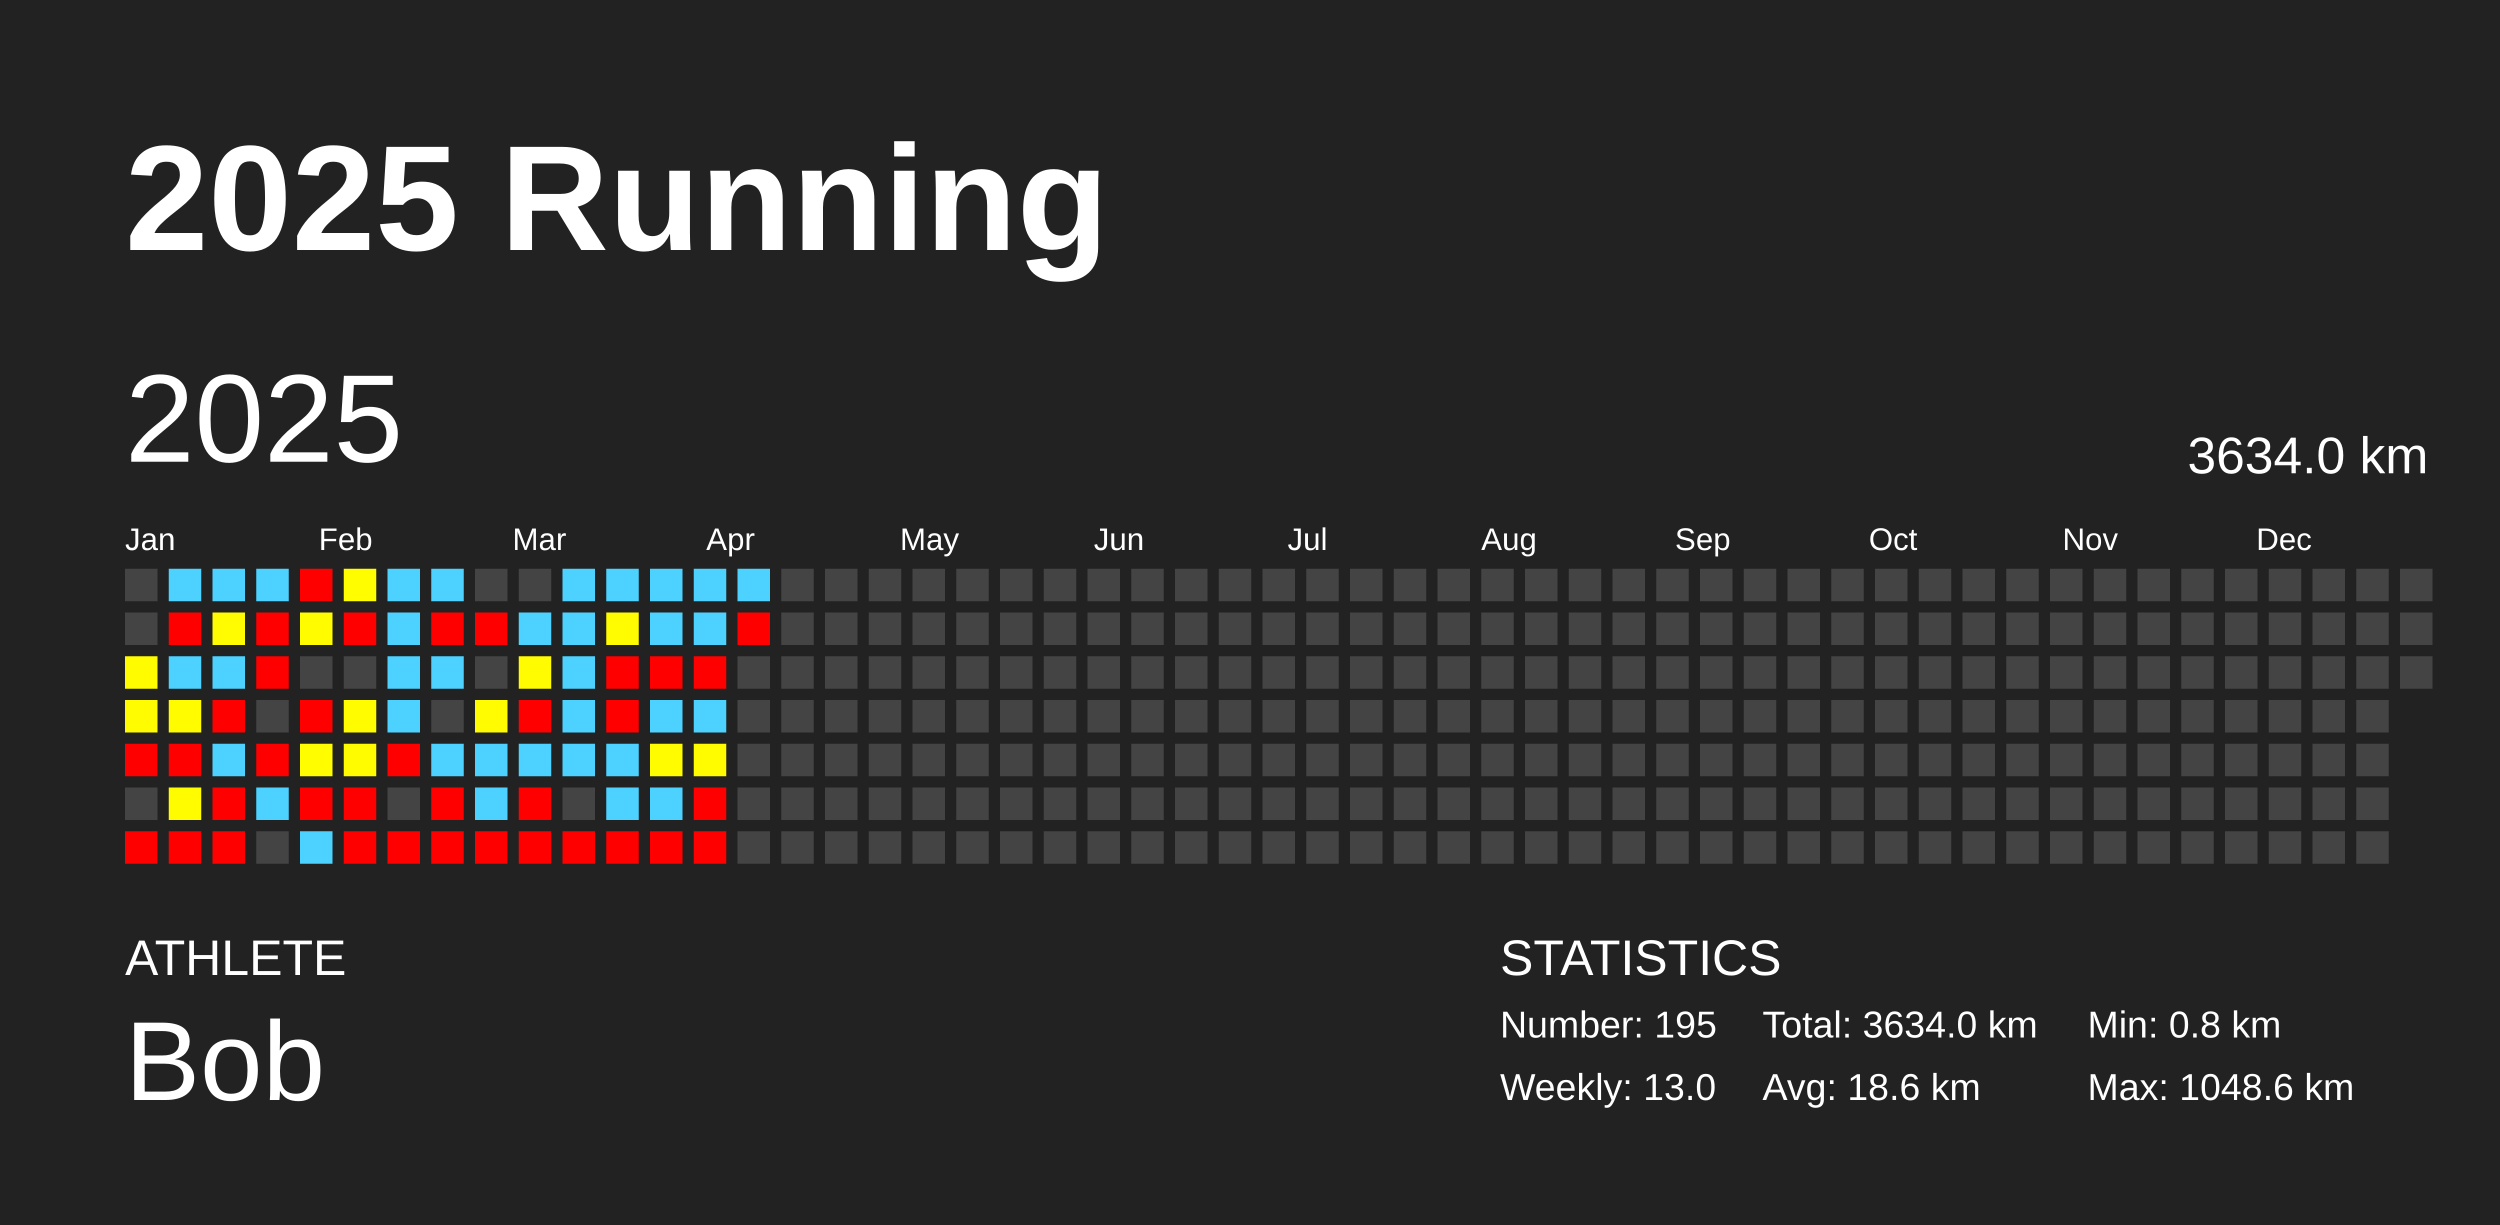
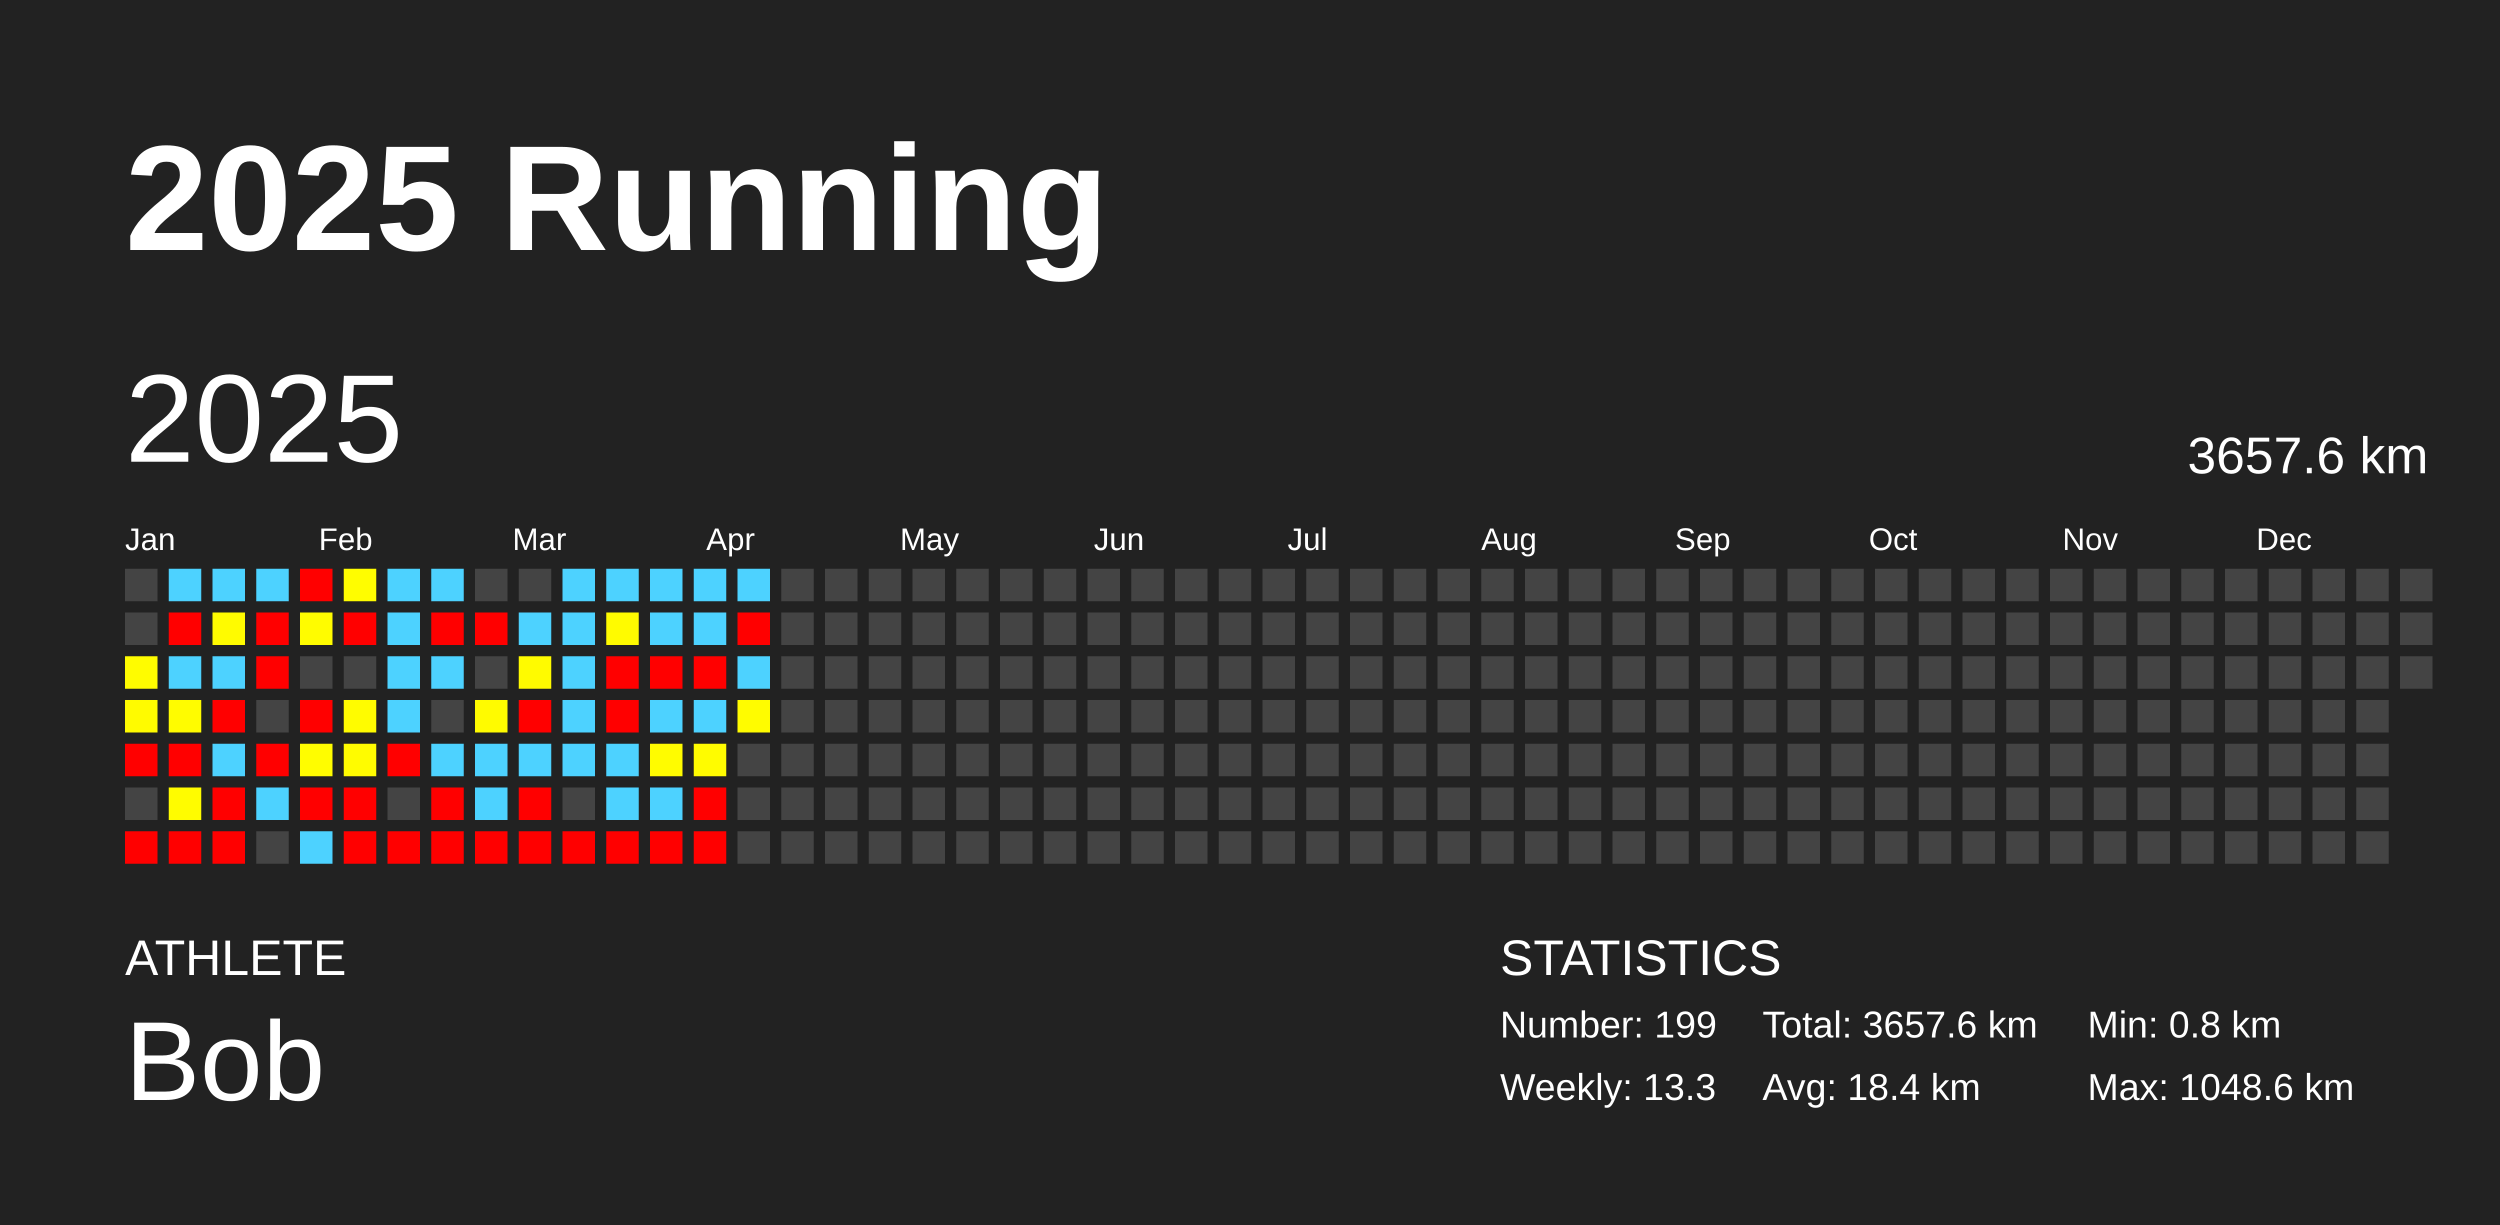
<svg xmlns="http://www.w3.org/2000/svg" baseProfile="full" height="98mm" version="1.1" viewBox="0,0,200,98" width="200mm">
  <defs />
  <rect fill="#222222" height="98" width="200" x="0" y="0" />
  <text fill="#FFFFFF" style="font-size:12px; font-family:Arial; font-weight:bold;" x="10" y="20">2025 Running</text>
  <text fill="#FFFFFF" style="font-size:4px; font-family:Arial" x="10" y="78">ATHLETE</text>
  <text fill="#FFFFFF" style="font-size:9px; font-family:Arial" x="10" y="88">Bob</text>
  <text fill="#FFFFFF" style="font-size:4px; font-family:Arial" x="120" y="78">STATISTICS</text>
-   <text fill="#FFFFFF" style="font-size:3px; font-family:Arial" x="120" y="83">Number: 195</text>
-   <text fill="#FFFFFF" style="font-size:3px; font-family:Arial" x="120" y="88">Weekly: 13.0</text>
-   <text fill="#FFFFFF" style="font-size:3px; font-family:Arial" x="141" y="83">Total: 3634.0 km</text>
-   <text fill="#FFFFFF" style="font-size:3px; font-family:Arial" x="141" y="88">Avg: 18.6 km</text>
+   <text fill="#FFFFFF" style="font-size:3px; font-family:Arial" x="120" y="83">Number: 199</text>
+   <text fill="#FFFFFF" style="font-size:3px; font-family:Arial" x="120" y="88">Weekly: 13.3</text>
+   <text fill="#FFFFFF" style="font-size:3px; font-family:Arial" x="141" y="83">Total: 3657.6 km</text>
+   <text fill="#FFFFFF" style="font-size:3px; font-family:Arial" x="141" y="88">Avg: 18.4 km</text>
  <text fill="#FFFFFF" style="font-size:3px; font-family:Arial" x="167" y="83">Min: 0.8 km</text>
  <text fill="#FFFFFF" style="font-size:3px; font-family:Arial" x="167" y="88">Max: 1048.6 km</text>
  <text dominant-baseline="hanging" fill="#FFFFFF" style="font-size:10.0px; font-family:Arial;" x="10" y="30">2025</text>
-   <text dominant-baseline="hanging" fill="#FFFFFF" style="font-size:4.125px; font-family:Arial;" x="175" y="35">3634.0 km</text>
+   <text dominant-baseline="hanging" fill="#FFFFFF" style="font-size:4.125px; font-family:Arial;" x="175" y="35">3657.6 km</text>
  <text fill="#FFFFFF" style="font-size:2.5px; font-family:Arial" x="10.0" y="44">Jan</text>
  <text fill="#FFFFFF" style="font-size:2.5px; font-family:Arial" x="25.5" y="44">Feb</text>
  <text fill="#FFFFFF" style="font-size:2.5px; font-family:Arial" x="41.0" y="44">Mar</text>
  <text fill="#FFFFFF" style="font-size:2.5px; font-family:Arial" x="56.5" y="44">Apr</text>
  <text fill="#FFFFFF" style="font-size:2.5px; font-family:Arial" x="72.0" y="44">May</text>
  <text fill="#FFFFFF" style="font-size:2.5px; font-family:Arial" x="87.5" y="44">Jun</text>
  <text fill="#FFFFFF" style="font-size:2.5px; font-family:Arial" x="103.0" y="44">Jul</text>
  <text fill="#FFFFFF" style="font-size:2.5px; font-family:Arial" x="118.5" y="44">Aug</text>
  <text fill="#FFFFFF" style="font-size:2.5px; font-family:Arial" x="134.0" y="44">Sep</text>
  <text fill="#FFFFFF" style="font-size:2.5px; font-family:Arial" x="149.5" y="44">Oct</text>
  <text fill="#FFFFFF" style="font-size:2.5px; font-family:Arial" x="165.0" y="44">Nov</text>
  <text fill="#FFFFFF" style="font-size:2.5px; font-family:Arial" x="180.5" y="44">Dec</text>
  <rect fill="#444444" height="2.6" width="2.6" x="10.0" y="45.5" />
  <rect fill="#444444" height="2.6" width="2.6" x="10.0" y="49.0" />
  <rect fill="#fffc00" height="2.6" width="2.6" x="10.0" y="52.5" />
  <rect fill="#fffb00" height="2.6" width="2.6" x="10.0" y="56.0" />
  <rect fill="red" height="2.6" width="2.6" x="10.0" y="59.5" />
  <rect fill="#444444" height="2.6" width="2.6" x="10.0" y="63.0" />
  <rect fill="red" height="2.6" width="2.6" x="10.0" y="66.5" />
  <rect fill="#4dd2ff" height="2.6" width="2.6" x="13.5" y="45.5" />
  <rect fill="red" height="2.6" width="2.6" x="13.5" y="49.0" />
  <rect fill="#4dd2ff" height="2.6" width="2.6" x="13.5" y="52.5" />
  <rect fill="#fffc00" height="2.6" width="2.6" x="13.5" y="56.0" />
  <rect fill="red" height="2.6" width="2.6" x="13.5" y="59.5" />
  <rect fill="#fffc00" height="2.6" width="2.6" x="13.5" y="63.0" />
  <rect fill="red" height="2.6" width="2.6" x="13.5" y="66.5" />
  <rect fill="#4dd2ff" height="2.6" width="2.6" x="17.0" y="45.5" />
  <rect fill="#fffb00" height="2.6" width="2.6" x="17.0" y="49.0" />
  <rect fill="#4dd2ff" height="2.6" width="2.6" x="17.0" y="52.5" />
  <rect fill="red" height="2.6" width="2.6" x="17.0" y="56.0" />
  <rect fill="#4dd2ff" height="2.6" width="2.6" x="17.0" y="59.5" />
  <rect fill="red" height="2.6" width="2.6" x="17.0" y="63.0" />
  <rect fill="red" height="2.6" width="2.6" x="17.0" y="66.5" />
  <rect fill="#4dd2ff" height="2.6" width="2.6" x="20.5" y="45.5" />
  <rect fill="red" height="2.6" width="2.6" x="20.5" y="49.0" />
  <rect fill="red" height="2.6" width="2.6" x="20.5" y="52.5" />
  <rect fill="#444444" height="2.6" width="2.6" x="20.5" y="56.0" />
  <rect fill="red" height="2.6" width="2.6" x="20.5" y="59.5" />
  <rect fill="#4dd2ff" height="2.6" width="2.6" x="20.5" y="63.0" />
  <rect fill="#444444" height="2.6" width="2.6" x="20.5" y="66.5" />
  <rect fill="red" height="2.6" width="2.6" x="24.0" y="45.5" />
  <rect fill="#fffc00" height="2.6" width="2.6" x="24.0" y="49.0" />
  <rect fill="#444444" height="2.6" width="2.6" x="24.0" y="52.5" />
  <rect fill="red" height="2.6" width="2.6" x="24.0" y="56.0" />
  <rect fill="#fffd00" height="2.6" width="2.6" x="24.0" y="59.5" />
  <rect fill="red" height="2.6" width="2.6" x="24.0" y="63.0" />
  <rect fill="#4dd2ff" height="2.6" width="2.6" x="24.0" y="66.5" />
  <rect fill="#fffd00" height="2.6" width="2.6" x="27.5" y="45.5" />
  <rect fill="red" height="2.6" width="2.6" x="27.5" y="49.0" />
  <rect fill="#444444" height="2.6" width="2.6" x="27.5" y="52.5" />
  <rect fill="#fffc00" height="2.6" width="2.6" x="27.5" y="56.0" />
  <rect fill="#fffc00" height="2.6" width="2.6" x="27.5" y="59.5" />
  <rect fill="red" height="2.6" width="2.6" x="27.5" y="63.0" />
  <rect fill="red" height="2.6" width="2.6" x="27.5" y="66.5" />
  <rect fill="#4dd2ff" height="2.6" width="2.6" x="31.0" y="45.5" />
  <rect fill="#4dd2ff" height="2.6" width="2.6" x="31.0" y="49.0" />
  <rect fill="#4dd2ff" height="2.6" width="2.6" x="31.0" y="52.5" />
  <rect fill="#4dd2ff" height="2.6" width="2.6" x="31.0" y="56.0" />
  <rect fill="red" height="2.6" width="2.6" x="31.0" y="59.5" />
  <rect fill="#444444" height="2.6" width="2.6" x="31.0" y="63.0" />
  <rect fill="red" height="2.6" width="2.6" x="31.0" y="66.5" />
  <rect fill="#4dd2ff" height="2.6" width="2.6" x="34.5" y="45.5" />
  <rect fill="red" height="2.6" width="2.6" x="34.5" y="49.0" />
  <rect fill="#4dd2ff" height="2.6" width="2.6" x="34.5" y="52.5" />
  <rect fill="#444444" height="2.6" width="2.6" x="34.5" y="56.0" />
  <rect fill="#4dd2ff" height="2.6" width="2.6" x="34.5" y="59.5" />
  <rect fill="red" height="2.6" width="2.6" x="34.5" y="63.0" />
  <rect fill="red" height="2.6" width="2.6" x="34.5" y="66.5" />
  <rect fill="#444444" height="2.6" width="2.6" x="38.0" y="45.5" />
  <rect fill="red" height="2.6" width="2.6" x="38.0" y="49.0" />
  <rect fill="#444444" height="2.6" width="2.6" x="38.0" y="52.5" />
  <rect fill="#fffb00" height="2.6" width="2.6" x="38.0" y="56.0" />
  <rect fill="#4dd2ff" height="2.6" width="2.6" x="38.0" y="59.5" />
  <rect fill="#4dd2ff" height="2.6" width="2.6" x="38.0" y="63.0" />
  <rect fill="red" height="2.6" width="2.6" x="38.0" y="66.5" />
  <rect fill="#444444" height="2.6" width="2.6" x="41.5" y="45.5" />
  <rect fill="#4dd2ff" height="2.6" width="2.6" x="41.5" y="49.0" />
  <rect fill="#fffb00" height="2.6" width="2.6" x="41.5" y="52.5" />
  <rect fill="red" height="2.6" width="2.6" x="41.5" y="56.0" />
  <rect fill="#4dd2ff" height="2.6" width="2.6" x="41.5" y="59.5" />
  <rect fill="red" height="2.6" width="2.6" x="41.5" y="63.0" />
  <rect fill="red" height="2.6" width="2.6" x="41.5" y="66.5" />
  <rect fill="#4dd2ff" height="2.6" width="2.6" x="45.0" y="45.5" />
  <rect fill="#4dd2ff" height="2.6" width="2.6" x="45.0" y="49.0" />
  <rect fill="#4dd2ff" height="2.6" width="2.6" x="45.0" y="52.5" />
  <rect fill="#4dd2ff" height="2.6" width="2.6" x="45.0" y="56.0" />
  <rect fill="#4dd2ff" height="2.6" width="2.6" x="45.0" y="59.5" />
  <rect fill="#444444" height="2.6" width="2.6" x="45.0" y="63.0" />
  <rect fill="red" height="2.6" width="2.6" x="45.0" y="66.5" />
  <rect fill="#4dd2ff" height="2.6" width="2.6" x="48.5" y="45.5" />
  <rect fill="#fffb00" height="2.6" width="2.6" x="48.5" y="49.0" />
  <rect fill="red" height="2.6" width="2.6" x="48.5" y="52.5" />
  <rect fill="red" height="2.6" width="2.6" x="48.5" y="56.0" />
  <rect fill="#4dd2ff" height="2.6" width="2.6" x="48.5" y="59.5" />
  <rect fill="#4dd2ff" height="2.6" width="2.6" x="48.5" y="63.0" />
  <rect fill="red" height="2.6" width="2.6" x="48.5" y="66.5" />
  <rect fill="#4dd2ff" height="2.6" width="2.6" x="52.0" y="45.5" />
  <rect fill="#4dd2ff" height="2.6" width="2.6" x="52.0" y="49.0" />
  <rect fill="red" height="2.6" width="2.6" x="52.0" y="52.5" />
  <rect fill="#4dd2ff" height="2.6" width="2.6" x="52.0" y="56.0" />
  <rect fill="#fffc00" height="2.6" width="2.6" x="52.0" y="59.5" />
  <rect fill="#4dd2ff" height="2.6" width="2.6" x="52.0" y="63.0" />
  <rect fill="red" height="2.6" width="2.6" x="52.0" y="66.5" />
  <rect fill="#4dd2ff" height="2.6" width="2.6" x="55.5" y="45.5" />
  <rect fill="#4dd2ff" height="2.6" width="2.6" x="55.5" y="49.0" />
  <rect fill="red" height="2.6" width="2.6" x="55.5" y="52.5" />
  <rect fill="#4dd2ff" height="2.6" width="2.6" x="55.5" y="56.0" />
  <rect fill="#fffc00" height="2.6" width="2.6" x="55.5" y="59.5" />
  <rect fill="red" height="2.6" width="2.6" x="55.5" y="63.0" />
  <rect fill="red" height="2.6" width="2.6" x="55.5" y="66.5" />
  <rect fill="#4dd2ff" height="2.6" width="2.6" x="59.0" y="45.5" />
  <rect fill="red" height="2.6" width="2.6" x="59.0" y="49.0" />
-   <rect fill="#444444" height="2.6" width="2.6" x="59.0" y="52.5" />
-   <rect fill="#444444" height="2.6" width="2.6" x="59.0" y="56.0" />
+   <rect fill="#4dd2ff" height="2.6" width="2.6" x="59.0" y="52.5" />
+   <rect fill="#fffc00" height="2.6" width="2.6" x="59.0" y="56.0" />
  <rect fill="#444444" height="2.6" width="2.6" x="59.0" y="59.5" />
  <rect fill="#444444" height="2.6" width="2.6" x="59.0" y="63.0" />
  <rect fill="#444444" height="2.6" width="2.6" x="59.0" y="66.5" />
  <rect fill="#444444" height="2.6" width="2.6" x="62.5" y="45.5" />
  <rect fill="#444444" height="2.6" width="2.6" x="62.5" y="49.0" />
  <rect fill="#444444" height="2.6" width="2.6" x="62.5" y="52.5" />
  <rect fill="#444444" height="2.6" width="2.6" x="62.5" y="56.0" />
  <rect fill="#444444" height="2.6" width="2.6" x="62.5" y="59.5" />
  <rect fill="#444444" height="2.6" width="2.6" x="62.5" y="63.0" />
  <rect fill="#444444" height="2.6" width="2.6" x="62.5" y="66.5" />
  <rect fill="#444444" height="2.6" width="2.6" x="66.0" y="45.5" />
  <rect fill="#444444" height="2.6" width="2.6" x="66.0" y="49.0" />
  <rect fill="#444444" height="2.6" width="2.6" x="66.0" y="52.5" />
  <rect fill="#444444" height="2.6" width="2.6" x="66.0" y="56.0" />
  <rect fill="#444444" height="2.6" width="2.6" x="66.0" y="59.5" />
  <rect fill="#444444" height="2.6" width="2.6" x="66.0" y="63.0" />
  <rect fill="#444444" height="2.6" width="2.6" x="66.0" y="66.5" />
  <rect fill="#444444" height="2.6" width="2.6" x="69.5" y="45.5" />
  <rect fill="#444444" height="2.6" width="2.6" x="69.5" y="49.0" />
  <rect fill="#444444" height="2.6" width="2.6" x="69.5" y="52.5" />
  <rect fill="#444444" height="2.6" width="2.6" x="69.5" y="56.0" />
  <rect fill="#444444" height="2.6" width="2.6" x="69.5" y="59.5" />
  <rect fill="#444444" height="2.6" width="2.6" x="69.5" y="63.0" />
  <rect fill="#444444" height="2.6" width="2.6" x="69.5" y="66.5" />
  <rect fill="#444444" height="2.6" width="2.6" x="73.0" y="45.5" />
  <rect fill="#444444" height="2.6" width="2.6" x="73.0" y="49.0" />
  <rect fill="#444444" height="2.6" width="2.6" x="73.0" y="52.5" />
  <rect fill="#444444" height="2.6" width="2.6" x="73.0" y="56.0" />
  <rect fill="#444444" height="2.6" width="2.6" x="73.0" y="59.5" />
  <rect fill="#444444" height="2.6" width="2.6" x="73.0" y="63.0" />
  <rect fill="#444444" height="2.6" width="2.6" x="73.0" y="66.5" />
  <rect fill="#444444" height="2.6" width="2.6" x="76.5" y="45.5" />
  <rect fill="#444444" height="2.6" width="2.6" x="76.5" y="49.0" />
  <rect fill="#444444" height="2.6" width="2.6" x="76.5" y="52.5" />
  <rect fill="#444444" height="2.6" width="2.6" x="76.5" y="56.0" />
  <rect fill="#444444" height="2.6" width="2.6" x="76.5" y="59.5" />
  <rect fill="#444444" height="2.6" width="2.6" x="76.5" y="63.0" />
  <rect fill="#444444" height="2.6" width="2.6" x="76.5" y="66.5" />
  <rect fill="#444444" height="2.6" width="2.6" x="80.0" y="45.5" />
  <rect fill="#444444" height="2.6" width="2.6" x="80.0" y="49.0" />
  <rect fill="#444444" height="2.6" width="2.6" x="80.0" y="52.5" />
  <rect fill="#444444" height="2.6" width="2.6" x="80.0" y="56.0" />
  <rect fill="#444444" height="2.6" width="2.6" x="80.0" y="59.5" />
  <rect fill="#444444" height="2.6" width="2.6" x="80.0" y="63.0" />
  <rect fill="#444444" height="2.6" width="2.6" x="80.0" y="66.5" />
  <rect fill="#444444" height="2.6" width="2.6" x="83.5" y="45.5" />
  <rect fill="#444444" height="2.6" width="2.6" x="83.5" y="49.0" />
  <rect fill="#444444" height="2.6" width="2.6" x="83.5" y="52.5" />
  <rect fill="#444444" height="2.6" width="2.6" x="83.5" y="56.0" />
  <rect fill="#444444" height="2.6" width="2.6" x="83.5" y="59.5" />
  <rect fill="#444444" height="2.6" width="2.6" x="83.5" y="63.0" />
  <rect fill="#444444" height="2.6" width="2.6" x="83.5" y="66.5" />
  <rect fill="#444444" height="2.6" width="2.6" x="87.0" y="45.5" />
  <rect fill="#444444" height="2.6" width="2.6" x="87.0" y="49.0" />
  <rect fill="#444444" height="2.6" width="2.6" x="87.0" y="52.5" />
  <rect fill="#444444" height="2.6" width="2.6" x="87.0" y="56.0" />
  <rect fill="#444444" height="2.6" width="2.6" x="87.0" y="59.5" />
  <rect fill="#444444" height="2.6" width="2.6" x="87.0" y="63.0" />
  <rect fill="#444444" height="2.6" width="2.6" x="87.0" y="66.5" />
  <rect fill="#444444" height="2.6" width="2.6" x="90.5" y="45.5" />
  <rect fill="#444444" height="2.6" width="2.6" x="90.5" y="49.0" />
  <rect fill="#444444" height="2.6" width="2.6" x="90.5" y="52.5" />
  <rect fill="#444444" height="2.6" width="2.6" x="90.5" y="56.0" />
  <rect fill="#444444" height="2.6" width="2.6" x="90.5" y="59.5" />
  <rect fill="#444444" height="2.6" width="2.6" x="90.5" y="63.0" />
  <rect fill="#444444" height="2.6" width="2.6" x="90.5" y="66.5" />
  <rect fill="#444444" height="2.6" width="2.6" x="94.0" y="45.5" />
  <rect fill="#444444" height="2.6" width="2.6" x="94.0" y="49.0" />
  <rect fill="#444444" height="2.6" width="2.6" x="94.0" y="52.5" />
  <rect fill="#444444" height="2.6" width="2.6" x="94.0" y="56.0" />
  <rect fill="#444444" height="2.6" width="2.6" x="94.0" y="59.5" />
  <rect fill="#444444" height="2.6" width="2.6" x="94.0" y="63.0" />
  <rect fill="#444444" height="2.6" width="2.6" x="94.0" y="66.5" />
  <rect fill="#444444" height="2.6" width="2.6" x="97.5" y="45.5" />
  <rect fill="#444444" height="2.6" width="2.6" x="97.5" y="49.0" />
  <rect fill="#444444" height="2.6" width="2.6" x="97.5" y="52.5" />
  <rect fill="#444444" height="2.6" width="2.6" x="97.5" y="56.0" />
  <rect fill="#444444" height="2.6" width="2.6" x="97.5" y="59.5" />
  <rect fill="#444444" height="2.6" width="2.6" x="97.5" y="63.0" />
  <rect fill="#444444" height="2.6" width="2.6" x="97.5" y="66.5" />
  <rect fill="#444444" height="2.6" width="2.6" x="101.0" y="45.5" />
  <rect fill="#444444" height="2.6" width="2.6" x="101.0" y="49.0" />
  <rect fill="#444444" height="2.6" width="2.6" x="101.0" y="52.5" />
  <rect fill="#444444" height="2.6" width="2.6" x="101.0" y="56.0" />
  <rect fill="#444444" height="2.6" width="2.6" x="101.0" y="59.5" />
  <rect fill="#444444" height="2.6" width="2.6" x="101.0" y="63.0" />
  <rect fill="#444444" height="2.6" width="2.6" x="101.0" y="66.5" />
  <rect fill="#444444" height="2.6" width="2.6" x="104.5" y="45.5" />
  <rect fill="#444444" height="2.6" width="2.6" x="104.5" y="49.0" />
  <rect fill="#444444" height="2.6" width="2.6" x="104.5" y="52.5" />
  <rect fill="#444444" height="2.6" width="2.6" x="104.5" y="56.0" />
  <rect fill="#444444" height="2.6" width="2.6" x="104.5" y="59.5" />
  <rect fill="#444444" height="2.6" width="2.6" x="104.5" y="63.0" />
  <rect fill="#444444" height="2.6" width="2.6" x="104.5" y="66.5" />
  <rect fill="#444444" height="2.6" width="2.6" x="108.0" y="45.5" />
  <rect fill="#444444" height="2.6" width="2.6" x="108.0" y="49.0" />
  <rect fill="#444444" height="2.6" width="2.6" x="108.0" y="52.5" />
  <rect fill="#444444" height="2.6" width="2.6" x="108.0" y="56.0" />
  <rect fill="#444444" height="2.6" width="2.6" x="108.0" y="59.5" />
  <rect fill="#444444" height="2.6" width="2.6" x="108.0" y="63.0" />
  <rect fill="#444444" height="2.6" width="2.6" x="108.0" y="66.5" />
  <rect fill="#444444" height="2.6" width="2.6" x="111.5" y="45.5" />
  <rect fill="#444444" height="2.6" width="2.6" x="111.5" y="49.0" />
  <rect fill="#444444" height="2.6" width="2.6" x="111.5" y="52.5" />
  <rect fill="#444444" height="2.6" width="2.6" x="111.5" y="56.0" />
  <rect fill="#444444" height="2.6" width="2.6" x="111.5" y="59.5" />
  <rect fill="#444444" height="2.6" width="2.6" x="111.5" y="63.0" />
  <rect fill="#444444" height="2.6" width="2.6" x="111.5" y="66.5" />
  <rect fill="#444444" height="2.6" width="2.6" x="115.0" y="45.5" />
  <rect fill="#444444" height="2.6" width="2.6" x="115.0" y="49.0" />
  <rect fill="#444444" height="2.6" width="2.6" x="115.0" y="52.5" />
  <rect fill="#444444" height="2.6" width="2.6" x="115.0" y="56.0" />
  <rect fill="#444444" height="2.6" width="2.6" x="115.0" y="59.5" />
  <rect fill="#444444" height="2.6" width="2.6" x="115.0" y="63.0" />
  <rect fill="#444444" height="2.6" width="2.6" x="115.0" y="66.5" />
  <rect fill="#444444" height="2.6" width="2.6" x="118.5" y="45.5" />
  <rect fill="#444444" height="2.6" width="2.6" x="118.5" y="49.0" />
  <rect fill="#444444" height="2.6" width="2.6" x="118.5" y="52.5" />
  <rect fill="#444444" height="2.6" width="2.6" x="118.5" y="56.0" />
  <rect fill="#444444" height="2.6" width="2.6" x="118.5" y="59.5" />
  <rect fill="#444444" height="2.6" width="2.6" x="118.5" y="63.0" />
  <rect fill="#444444" height="2.6" width="2.6" x="118.5" y="66.5" />
  <rect fill="#444444" height="2.6" width="2.6" x="122.0" y="45.5" />
  <rect fill="#444444" height="2.6" width="2.6" x="122.0" y="49.0" />
  <rect fill="#444444" height="2.6" width="2.6" x="122.0" y="52.5" />
  <rect fill="#444444" height="2.6" width="2.6" x="122.0" y="56.0" />
  <rect fill="#444444" height="2.6" width="2.6" x="122.0" y="59.5" />
  <rect fill="#444444" height="2.6" width="2.6" x="122.0" y="63.0" />
  <rect fill="#444444" height="2.6" width="2.6" x="122.0" y="66.5" />
  <rect fill="#444444" height="2.6" width="2.6" x="125.5" y="45.5" />
  <rect fill="#444444" height="2.6" width="2.6" x="125.5" y="49.0" />
  <rect fill="#444444" height="2.6" width="2.6" x="125.5" y="52.5" />
  <rect fill="#444444" height="2.6" width="2.6" x="125.5" y="56.0" />
  <rect fill="#444444" height="2.6" width="2.6" x="125.5" y="59.5" />
  <rect fill="#444444" height="2.6" width="2.6" x="125.5" y="63.0" />
  <rect fill="#444444" height="2.6" width="2.6" x="125.5" y="66.5" />
  <rect fill="#444444" height="2.6" width="2.6" x="129.0" y="45.5" />
  <rect fill="#444444" height="2.6" width="2.6" x="129.0" y="49.0" />
  <rect fill="#444444" height="2.6" width="2.6" x="129.0" y="52.5" />
  <rect fill="#444444" height="2.6" width="2.6" x="129.0" y="56.0" />
  <rect fill="#444444" height="2.6" width="2.6" x="129.0" y="59.5" />
  <rect fill="#444444" height="2.6" width="2.6" x="129.0" y="63.0" />
  <rect fill="#444444" height="2.6" width="2.6" x="129.0" y="66.5" />
  <rect fill="#444444" height="2.6" width="2.6" x="132.5" y="45.5" />
  <rect fill="#444444" height="2.6" width="2.6" x="132.5" y="49.0" />
  <rect fill="#444444" height="2.6" width="2.6" x="132.5" y="52.5" />
  <rect fill="#444444" height="2.6" width="2.6" x="132.5" y="56.0" />
  <rect fill="#444444" height="2.6" width="2.6" x="132.5" y="59.5" />
  <rect fill="#444444" height="2.6" width="2.6" x="132.5" y="63.0" />
  <rect fill="#444444" height="2.6" width="2.6" x="132.5" y="66.5" />
  <rect fill="#444444" height="2.6" width="2.6" x="136.0" y="45.5" />
  <rect fill="#444444" height="2.6" width="2.6" x="136.0" y="49.0" />
  <rect fill="#444444" height="2.6" width="2.6" x="136.0" y="52.5" />
  <rect fill="#444444" height="2.6" width="2.6" x="136.0" y="56.0" />
  <rect fill="#444444" height="2.6" width="2.6" x="136.0" y="59.5" />
  <rect fill="#444444" height="2.6" width="2.6" x="136.0" y="63.0" />
  <rect fill="#444444" height="2.6" width="2.6" x="136.0" y="66.5" />
  <rect fill="#444444" height="2.6" width="2.6" x="139.5" y="45.5" />
  <rect fill="#444444" height="2.6" width="2.6" x="139.5" y="49.0" />
  <rect fill="#444444" height="2.6" width="2.6" x="139.5" y="52.5" />
  <rect fill="#444444" height="2.6" width="2.6" x="139.5" y="56.0" />
  <rect fill="#444444" height="2.6" width="2.6" x="139.5" y="59.5" />
  <rect fill="#444444" height="2.6" width="2.6" x="139.5" y="63.0" />
  <rect fill="#444444" height="2.6" width="2.6" x="139.5" y="66.5" />
  <rect fill="#444444" height="2.6" width="2.6" x="143.0" y="45.5" />
  <rect fill="#444444" height="2.6" width="2.6" x="143.0" y="49.0" />
  <rect fill="#444444" height="2.6" width="2.6" x="143.0" y="52.5" />
  <rect fill="#444444" height="2.6" width="2.6" x="143.0" y="56.0" />
  <rect fill="#444444" height="2.6" width="2.6" x="143.0" y="59.5" />
  <rect fill="#444444" height="2.6" width="2.6" x="143.0" y="63.0" />
  <rect fill="#444444" height="2.6" width="2.6" x="143.0" y="66.5" />
  <rect fill="#444444" height="2.6" width="2.6" x="146.5" y="45.5" />
  <rect fill="#444444" height="2.6" width="2.6" x="146.5" y="49.0" />
  <rect fill="#444444" height="2.6" width="2.6" x="146.5" y="52.5" />
  <rect fill="#444444" height="2.6" width="2.6" x="146.5" y="56.0" />
  <rect fill="#444444" height="2.6" width="2.6" x="146.5" y="59.5" />
  <rect fill="#444444" height="2.6" width="2.6" x="146.5" y="63.0" />
  <rect fill="#444444" height="2.6" width="2.6" x="146.5" y="66.5" />
  <rect fill="#444444" height="2.6" width="2.6" x="150.0" y="45.5" />
  <rect fill="#444444" height="2.6" width="2.6" x="150.0" y="49.0" />
  <rect fill="#444444" height="2.6" width="2.6" x="150.0" y="52.5" />
  <rect fill="#444444" height="2.6" width="2.6" x="150.0" y="56.0" />
  <rect fill="#444444" height="2.6" width="2.6" x="150.0" y="59.5" />
  <rect fill="#444444" height="2.6" width="2.6" x="150.0" y="63.0" />
  <rect fill="#444444" height="2.6" width="2.6" x="150.0" y="66.5" />
  <rect fill="#444444" height="2.6" width="2.6" x="153.5" y="45.5" />
  <rect fill="#444444" height="2.6" width="2.6" x="153.5" y="49.0" />
  <rect fill="#444444" height="2.6" width="2.6" x="153.5" y="52.5" />
  <rect fill="#444444" height="2.6" width="2.6" x="153.5" y="56.0" />
  <rect fill="#444444" height="2.6" width="2.6" x="153.5" y="59.5" />
  <rect fill="#444444" height="2.6" width="2.6" x="153.5" y="63.0" />
  <rect fill="#444444" height="2.6" width="2.6" x="153.5" y="66.5" />
  <rect fill="#444444" height="2.6" width="2.6" x="157.0" y="45.5" />
  <rect fill="#444444" height="2.6" width="2.6" x="157.0" y="49.0" />
  <rect fill="#444444" height="2.6" width="2.6" x="157.0" y="52.5" />
  <rect fill="#444444" height="2.6" width="2.6" x="157.0" y="56.0" />
  <rect fill="#444444" height="2.6" width="2.6" x="157.0" y="59.5" />
  <rect fill="#444444" height="2.6" width="2.6" x="157.0" y="63.0" />
  <rect fill="#444444" height="2.6" width="2.6" x="157.0" y="66.5" />
  <rect fill="#444444" height="2.6" width="2.6" x="160.5" y="45.5" />
  <rect fill="#444444" height="2.6" width="2.6" x="160.5" y="49.0" />
  <rect fill="#444444" height="2.6" width="2.6" x="160.5" y="52.5" />
  <rect fill="#444444" height="2.6" width="2.6" x="160.5" y="56.0" />
  <rect fill="#444444" height="2.6" width="2.6" x="160.5" y="59.5" />
  <rect fill="#444444" height="2.6" width="2.6" x="160.5" y="63.0" />
  <rect fill="#444444" height="2.6" width="2.6" x="160.5" y="66.5" />
  <rect fill="#444444" height="2.6" width="2.6" x="164.0" y="45.5" />
  <rect fill="#444444" height="2.6" width="2.6" x="164.0" y="49.0" />
  <rect fill="#444444" height="2.6" width="2.6" x="164.0" y="52.5" />
  <rect fill="#444444" height="2.6" width="2.6" x="164.0" y="56.0" />
  <rect fill="#444444" height="2.6" width="2.6" x="164.0" y="59.5" />
  <rect fill="#444444" height="2.6" width="2.6" x="164.0" y="63.0" />
  <rect fill="#444444" height="2.6" width="2.6" x="164.0" y="66.5" />
  <rect fill="#444444" height="2.6" width="2.6" x="167.5" y="45.5" />
  <rect fill="#444444" height="2.6" width="2.6" x="167.5" y="49.0" />
  <rect fill="#444444" height="2.6" width="2.6" x="167.5" y="52.5" />
  <rect fill="#444444" height="2.6" width="2.6" x="167.5" y="56.0" />
  <rect fill="#444444" height="2.6" width="2.6" x="167.5" y="59.5" />
  <rect fill="#444444" height="2.6" width="2.6" x="167.5" y="63.0" />
  <rect fill="#444444" height="2.6" width="2.6" x="167.5" y="66.5" />
  <rect fill="#444444" height="2.6" width="2.6" x="171.0" y="45.5" />
  <rect fill="#444444" height="2.6" width="2.6" x="171.0" y="49.0" />
  <rect fill="#444444" height="2.6" width="2.6" x="171.0" y="52.5" />
  <rect fill="#444444" height="2.6" width="2.6" x="171.0" y="56.0" />
  <rect fill="#444444" height="2.6" width="2.6" x="171.0" y="59.5" />
  <rect fill="#444444" height="2.6" width="2.6" x="171.0" y="63.0" />
  <rect fill="#444444" height="2.6" width="2.6" x="171.0" y="66.5" />
  <rect fill="#444444" height="2.6" width="2.6" x="174.5" y="45.5" />
  <rect fill="#444444" height="2.6" width="2.6" x="174.5" y="49.0" />
  <rect fill="#444444" height="2.6" width="2.6" x="174.5" y="52.5" />
  <rect fill="#444444" height="2.6" width="2.6" x="174.5" y="56.0" />
  <rect fill="#444444" height="2.6" width="2.6" x="174.5" y="59.5" />
  <rect fill="#444444" height="2.6" width="2.6" x="174.5" y="63.0" />
  <rect fill="#444444" height="2.6" width="2.6" x="174.5" y="66.5" />
  <rect fill="#444444" height="2.6" width="2.6" x="178.0" y="45.5" />
  <rect fill="#444444" height="2.6" width="2.6" x="178.0" y="49.0" />
  <rect fill="#444444" height="2.6" width="2.6" x="178.0" y="52.5" />
  <rect fill="#444444" height="2.6" width="2.6" x="178.0" y="56.0" />
  <rect fill="#444444" height="2.6" width="2.6" x="178.0" y="59.5" />
  <rect fill="#444444" height="2.6" width="2.6" x="178.0" y="63.0" />
  <rect fill="#444444" height="2.6" width="2.6" x="178.0" y="66.5" />
  <rect fill="#444444" height="2.6" width="2.6" x="181.5" y="45.5" />
  <rect fill="#444444" height="2.6" width="2.6" x="181.5" y="49.0" />
  <rect fill="#444444" height="2.6" width="2.6" x="181.5" y="52.5" />
  <rect fill="#444444" height="2.6" width="2.6" x="181.5" y="56.0" />
  <rect fill="#444444" height="2.6" width="2.6" x="181.5" y="59.5" />
  <rect fill="#444444" height="2.6" width="2.6" x="181.5" y="63.0" />
  <rect fill="#444444" height="2.6" width="2.6" x="181.5" y="66.5" />
  <rect fill="#444444" height="2.6" width="2.6" x="185.0" y="45.5" />
  <rect fill="#444444" height="2.6" width="2.6" x="185.0" y="49.0" />
  <rect fill="#444444" height="2.6" width="2.6" x="185.0" y="52.5" />
  <rect fill="#444444" height="2.6" width="2.6" x="185.0" y="56.0" />
  <rect fill="#444444" height="2.6" width="2.6" x="185.0" y="59.5" />
  <rect fill="#444444" height="2.6" width="2.6" x="185.0" y="63.0" />
  <rect fill="#444444" height="2.6" width="2.6" x="185.0" y="66.5" />
  <rect fill="#444444" height="2.6" width="2.6" x="188.5" y="45.5" />
  <rect fill="#444444" height="2.6" width="2.6" x="188.5" y="49.0" />
  <rect fill="#444444" height="2.6" width="2.6" x="188.5" y="52.5" />
  <rect fill="#444444" height="2.6" width="2.6" x="188.5" y="56.0" />
  <rect fill="#444444" height="2.6" width="2.6" x="188.5" y="59.5" />
  <rect fill="#444444" height="2.6" width="2.6" x="188.5" y="63.0" />
  <rect fill="#444444" height="2.6" width="2.6" x="188.5" y="66.5" />
  <rect fill="#444444" height="2.6" width="2.6" x="192.0" y="45.5" />
  <rect fill="#444444" height="2.6" width="2.6" x="192.0" y="49.0" />
  <rect fill="#444444" height="2.6" width="2.6" x="192.0" y="52.5" />
</svg>
